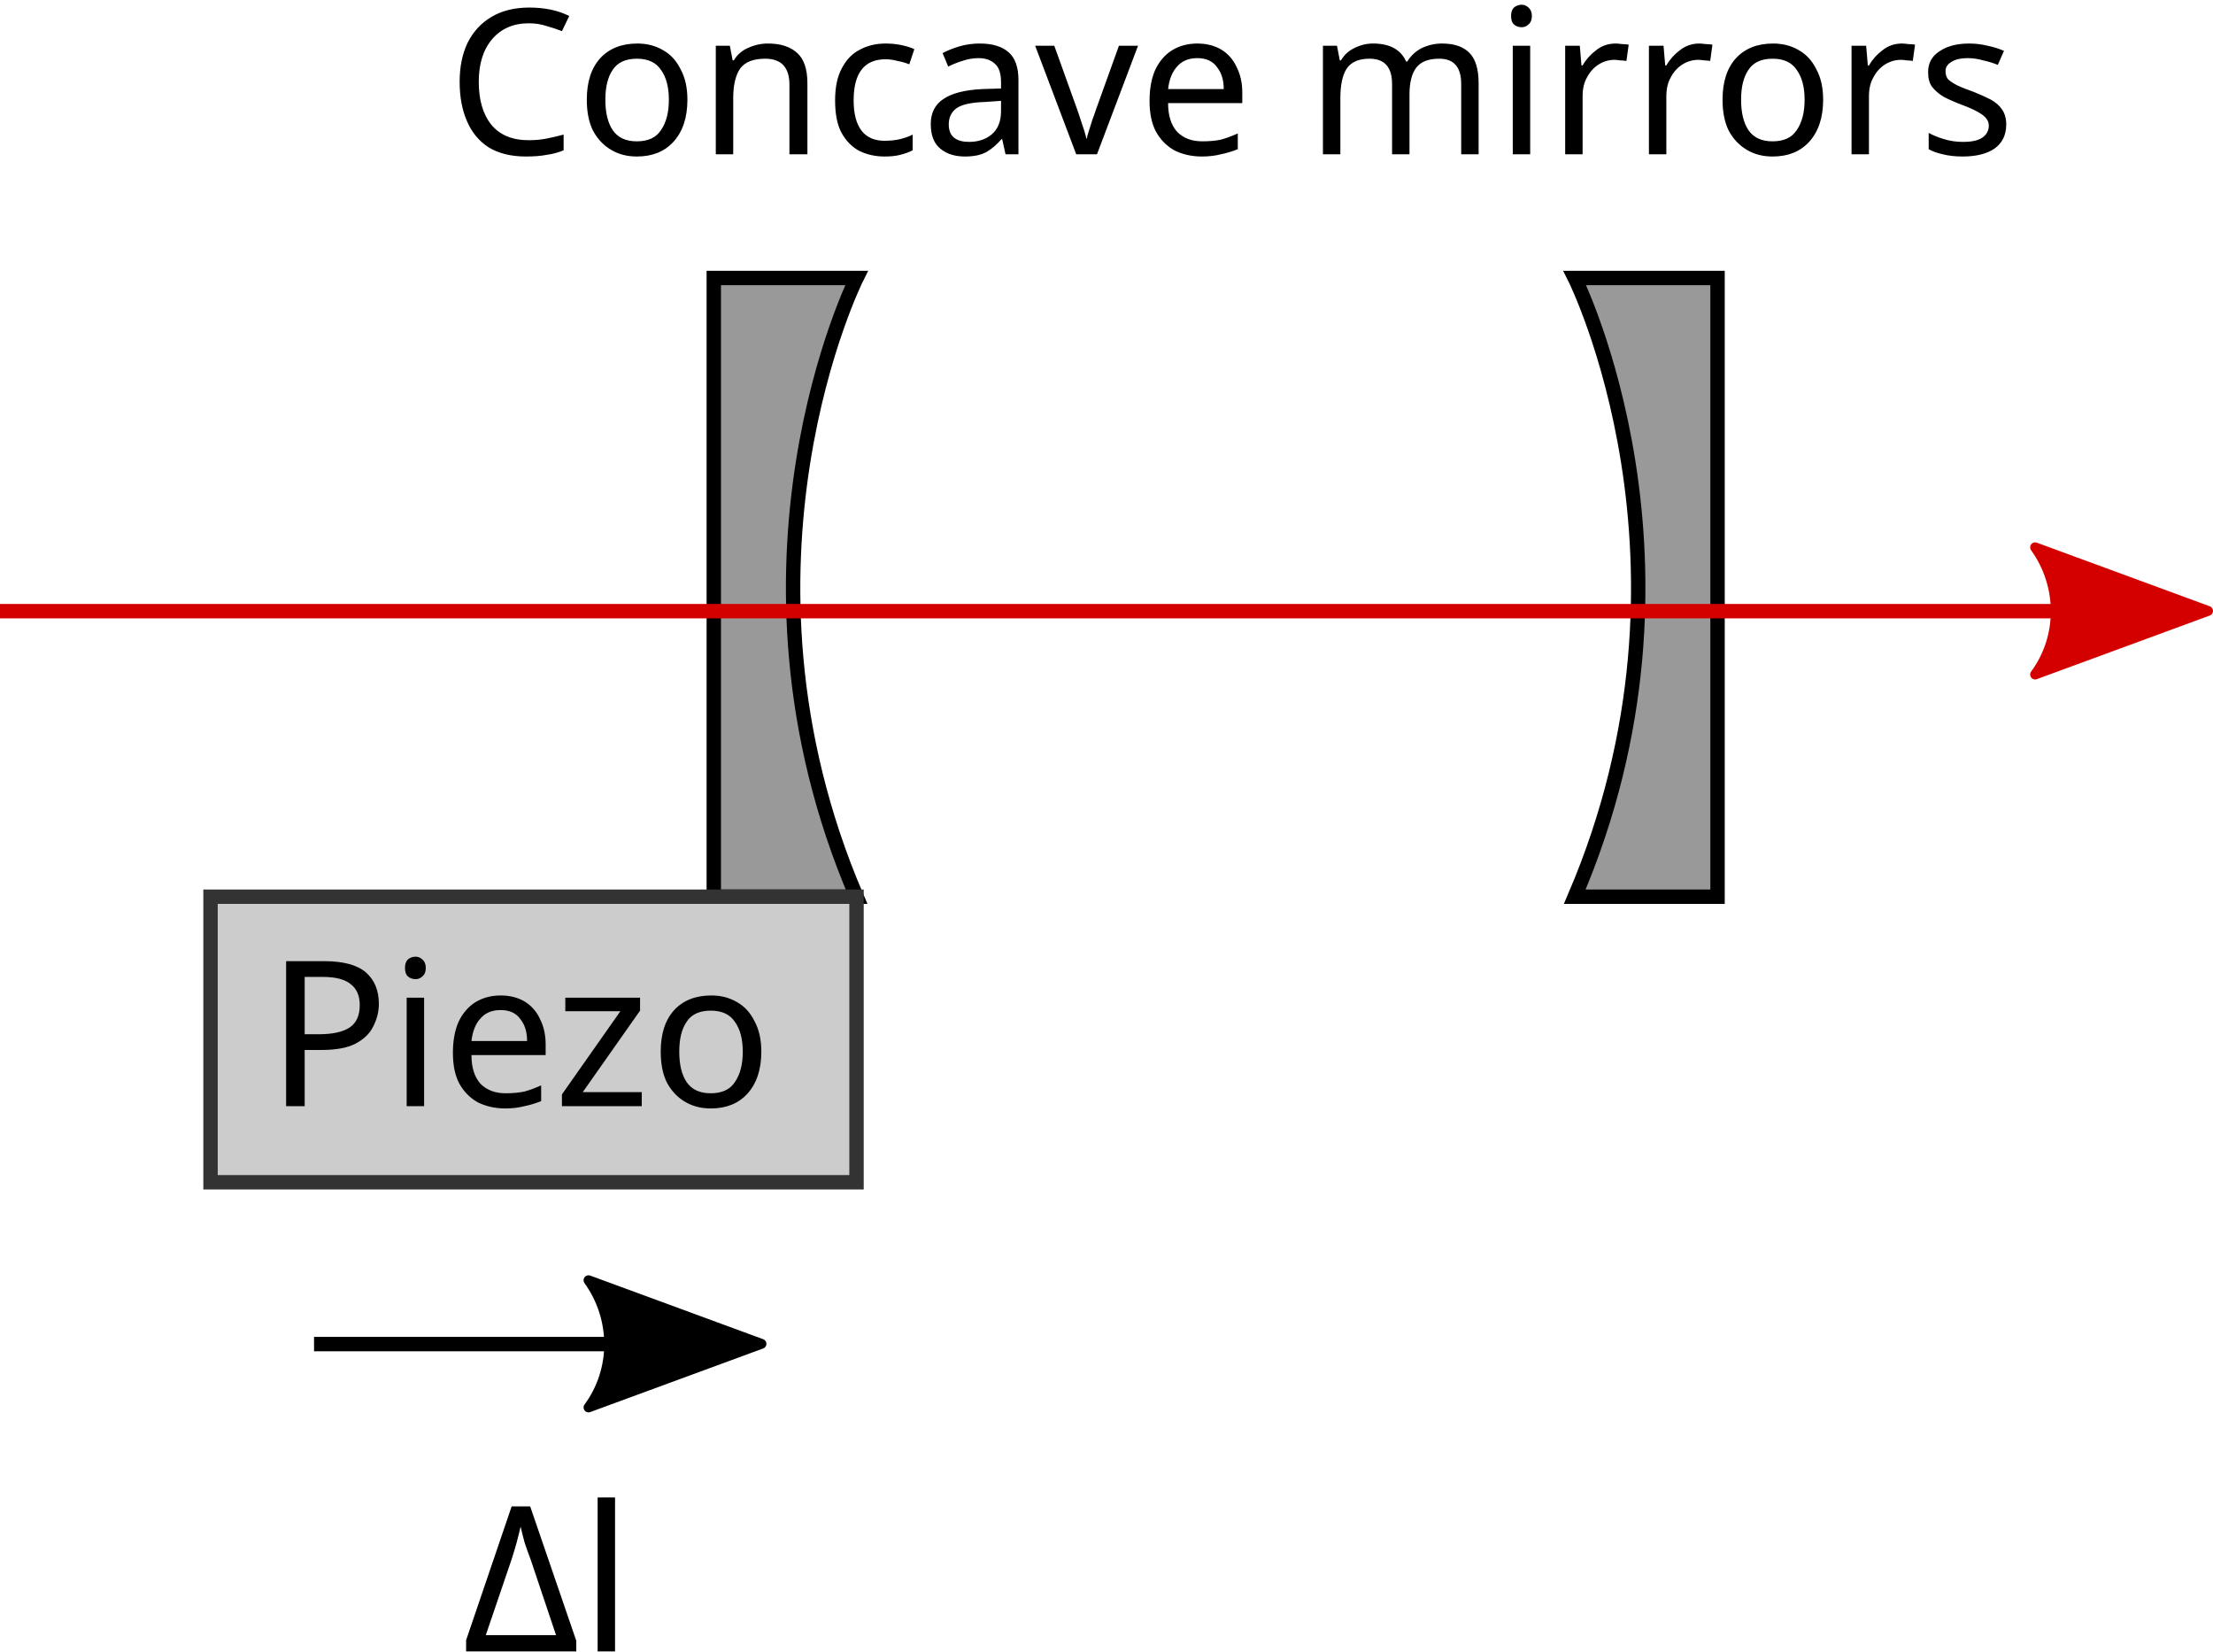
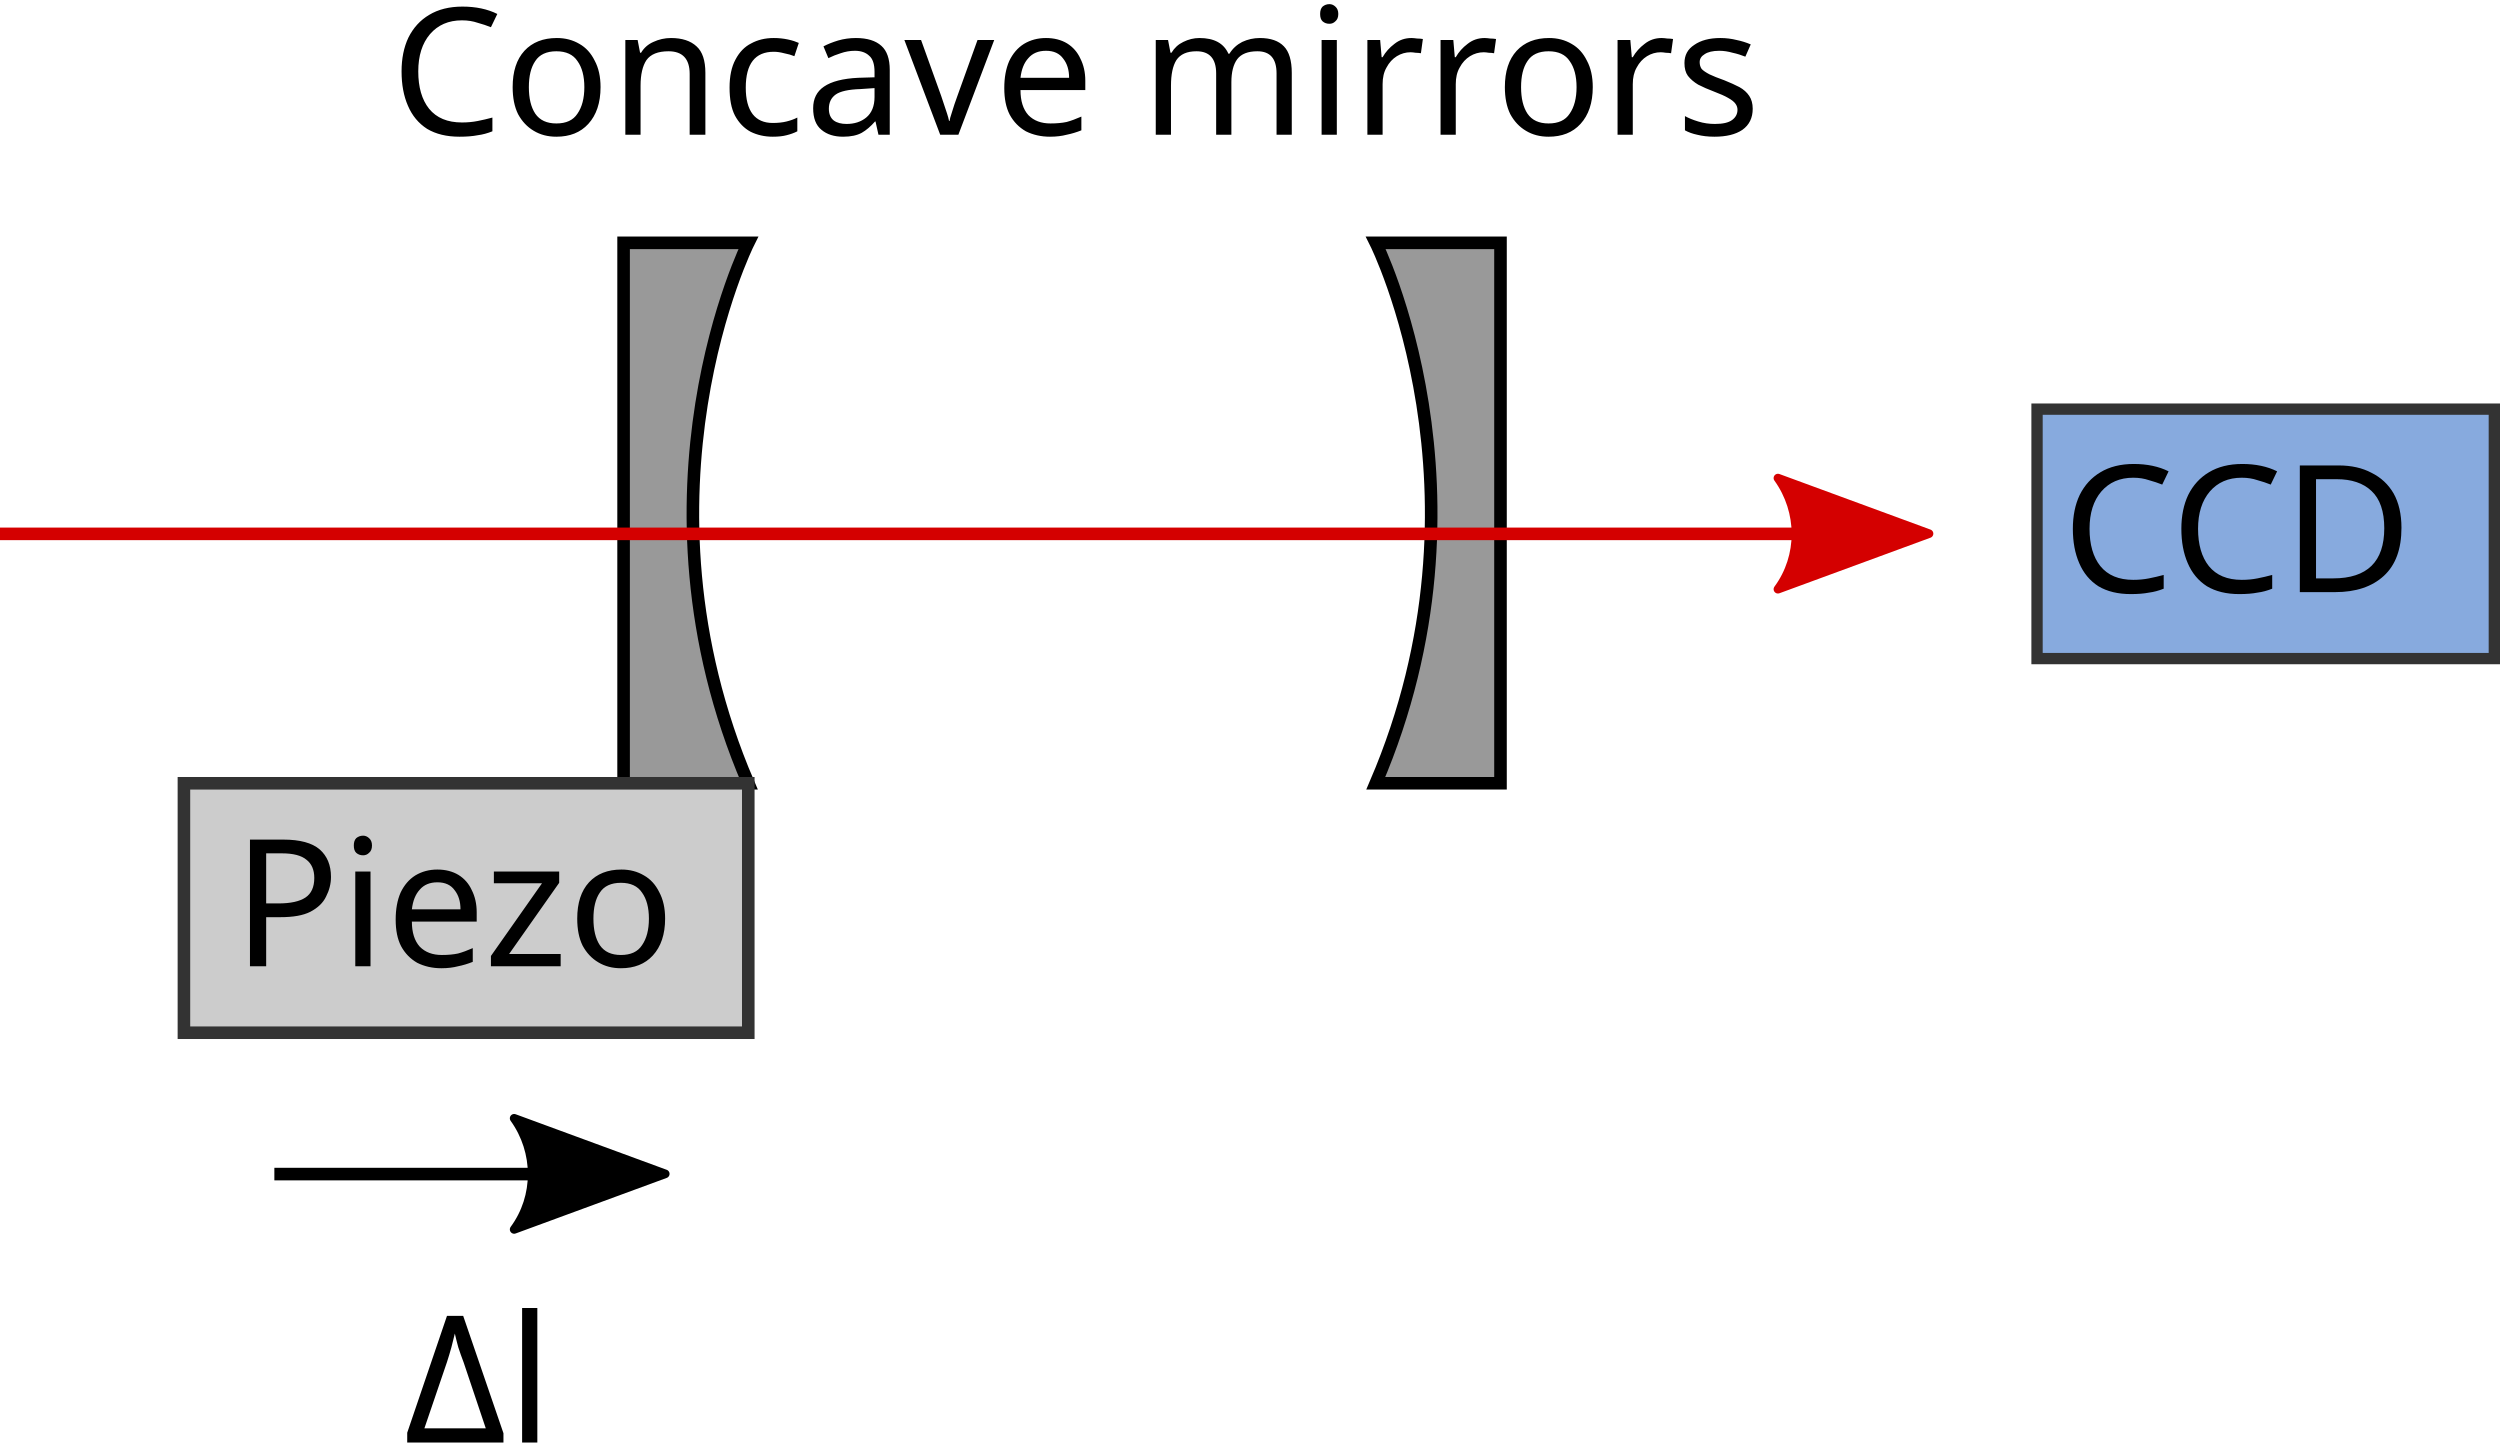
- <svg xmlns="http://www.w3.org/2000/svg" width="61.523mm" height="45.904mm" viewBox="0 0 61.523 45.904" version="1.1" id="svg8">
+ <svg xmlns="http://www.w3.org/2000/svg" width="79.555mm" height="45.904mm" viewBox="0 0 79.555 45.904" version="1.1" id="svg8">
  <defs id="defs2">
    <marker style="overflow:visible" id="marker1966" refX="0" refY="0" orient="auto">
      <path transform="matrix(-1.1,0,0,-1.1,-1.1,0)" d="M 8.719,4.034 -2.207,0.016 8.719,-4.002 c -1.745,2.372 -1.735,5.617 -6e-7,8.035 z" style="fill:#d40000;fill-opacity:1;fill-rule:evenodd;stroke:#d40000;stroke-width:0.625;stroke-linejoin:round;stroke-opacity:1" id="path1964" />
    </marker>
    <marker orient="auto" refY="0" refX="0" id="marker1268" style="overflow:visible">
      <path id="path1266" style="fill:#000000;fill-opacity:1;fill-rule:evenodd;stroke:#000000;stroke-width:0.625;stroke-linejoin:round;stroke-opacity:1" d="M 8.719,4.034 -2.207,0.016 8.719,-4.002 c -1.745,2.372 -1.735,5.617 -6e-7,8.035 z" transform="matrix(-1.1,0,0,-1.1,-1.1,0)" />
    </marker>
    <marker orient="auto" refY="0" refX="0" id="TriangleOutL" style="overflow:visible">
      <path id="path1032" d="M 5.77,0 -2.88,5 V -5 Z" style="fill:#000000;fill-opacity:1;fill-rule:evenodd;stroke:#000000;stroke-width:1pt;stroke-opacity:1" transform="scale(0.8)" />
    </marker>
    <marker orient="auto" refY="0" refX="0" id="Arrow2Lend" style="overflow:visible">
      <path id="path911" style="fill:#000000;fill-opacity:1;fill-rule:evenodd;stroke:#000000;stroke-width:0.625;stroke-linejoin:round;stroke-opacity:1" d="M 8.719,4.034 -2.207,0.016 8.719,-4.002 c -1.745,2.372 -1.735,5.617 -6e-7,8.035 z" transform="matrix(-1.1,0,0,-1.1,-1.1,0)" />
    </marker>
    <marker orient="auto" refY="0" refX="0" id="Arrow1Lend" style="overflow:visible">
      <path id="path893" d="M 0,0 5,-5 -12.5,0 5,5 Z" style="fill:#d40000;fill-opacity:1;fill-rule:evenodd;stroke:#d40000;stroke-width:1pt;stroke-opacity:1" transform="matrix(-0.8,0,0,-0.8,-10,0)" />
    </marker>
  </defs>
  <g id="layer1" transform="translate(2.645833,-76.28238)">
    <path style="opacity:1;vector-effect:none;fill:#999999;fill-opacity:1;stroke:#000000;stroke-width:0.4;stroke-linecap:butt;stroke-linejoin:miter;stroke-miterlimit:4;stroke-dasharray:none;stroke-dashoffset:0;stroke-opacity:1" d="M 17.198,101.208 V 84.01 h 3.969 c 0,0 -3.969,7.938 0,17.198 z" id="path865" />
    <rect style="fill:#cccccc;fill-opacity:1;stroke:#333333;stroke-width:0.4;stroke-miterlimit:4;stroke-dasharray:none;stroke-opacity:1" id="rect867" width="17.959" height="7.938" x="3.207" y="101.208" />
    <text xml:space="preserve" style="font-style:normal;font-variant:normal;font-weight:normal;font-stretch:normal;font-size:7.761px;line-height:1.25;font-family:sans-serif;-inkscape-font-specification:'sans-serif, Normal';font-variant-ligatures:normal;font-variant-caps:normal;font-variant-numeric:normal;text-align:start;letter-spacing:0px;word-spacing:0px;writing-mode:lr-tb;text-anchor:start;fill:#000000;fill-opacity:1;stroke:none;stroke-width:0.265" x="4.762" y="107.029" id="text871">
      <tspan id="tspan869" x="4.762" y="107.029" style="font-style:normal;font-variant:normal;font-weight:normal;font-stretch:normal;font-size:5.644px;font-family:sans-serif;-inkscape-font-specification:'sans-serif, Normal';font-variant-ligatures:normal;font-variant-caps:normal;font-variant-numeric:normal;font-feature-settings:normal;text-align:start;writing-mode:lr-tb;text-anchor:start;stroke-width:0.265">Piezo</tspan>
    </text>
    <path style="opacity:1;vector-effect:none;fill:#999999;fill-opacity:1;stroke:#000000;stroke-width:0.4;stroke-linecap:butt;stroke-linejoin:miter;stroke-miterlimit:4;stroke-dasharray:none;stroke-dashoffset:0;stroke-opacity:1" d="M 45.103,101.208 V 84.01 h -3.969 c 0,0 3.969,7.938 0,17.198 z" id="path865-5" />
    <path style="opacity:1;vector-effect:none;fill:none;fill-opacity:1;stroke:#000000;stroke-width:0.4;stroke-linecap:butt;stroke-linejoin:miter;stroke-miterlimit:4;stroke-dasharray:none;stroke-dashoffset:0;stroke-opacity:1;marker-end:url(#Arrow2Lend)" d="M 6.085,113.644 H 17.992" id="path1474" />
    <path style="opacity:1;vector-effect:none;fill:#d40000;fill-opacity:1;stroke:#d40000;stroke-width:0.4;stroke-linecap:butt;stroke-linejoin:miter;stroke-miterlimit:4;stroke-dasharray:none;stroke-dashoffset:0;stroke-opacity:1;marker-end:url(#marker1966)" d="M -2.646,93.271 H 58.208" id="path1944" />
    <text xml:space="preserve" style="font-style:normal;font-variant:normal;font-weight:normal;font-stretch:normal;font-size:5.644px;line-height:1.25;font-family:sans-serif;-inkscape-font-specification:'sans-serif, Normal';font-variant-ligatures:normal;font-variant-caps:normal;font-variant-numeric:normal;font-feature-settings:normal;text-align:start;letter-spacing:0px;word-spacing:0px;writing-mode:lr-tb;text-anchor:start;fill:#000000;fill-opacity:1;stroke:none;stroke-width:0.265" x="10.205" y="122.186" id="text2044">
      <tspan id="tspan2042" x="10.205" y="122.186" style="stroke-width:0.265">Δl</tspan>
    </text>
    <text xml:space="preserve" style="font-style:normal;font-variant:normal;font-weight:normal;font-stretch:normal;font-size:5.644px;line-height:1.25;font-family:sans-serif;-inkscape-font-specification:'sans-serif, Normal';font-variant-ligatures:normal;font-variant-caps:normal;font-variant-numeric:normal;font-feature-settings:normal;text-align:start;letter-spacing:0px;word-spacing:0px;writing-mode:lr-tb;text-anchor:start;fill:#000000;fill-opacity:1;stroke:none;stroke-width:0.265" x="9.79" y="80.571" id="text2048">
      <tspan id="tspan2046" x="9.79" y="80.571" style="stroke-width:0.265">Concave mirrors</tspan>
      <tspan x="9.79" y="87.626" style="stroke-width:0.265" id="tspan2050" />
    </text>
+     <rect style="fill:#87aade;fill-opacity:1;stroke:#333333;stroke-width:0.36;stroke-miterlimit:4;stroke-dasharray:none;stroke-opacity:1" id="rect867-0" width="14.552" height="7.938" x="62.177" y="89.302" />
+     <text xml:space="preserve" style="font-style:normal;font-variant:normal;font-weight:normal;font-stretch:normal;font-size:7.761px;line-height:1.25;font-family:sans-serif;-inkscape-font-specification:'sans-serif, Normal';font-variant-ligatures:normal;font-variant-caps:normal;font-variant-numeric:normal;text-align:start;letter-spacing:0px;word-spacing:0px;writing-mode:lr-tb;text-anchor:start;fill:#000000;fill-opacity:1;stroke:none;stroke-width:0.265" x="62.971" y="95.123" id="text871-7">
+       <tspan id="tspan869-8" x="62.971" y="95.123" style="font-style:normal;font-variant:normal;font-weight:normal;font-stretch:normal;font-size:5.644px;font-family:sans-serif;-inkscape-font-specification:'sans-serif, Normal';font-variant-ligatures:normal;font-variant-caps:normal;font-variant-numeric:normal;font-feature-settings:normal;text-align:start;writing-mode:lr-tb;text-anchor:start;stroke-width:0.265">CCD</tspan>
+     </text>
  </g>
</svg>
